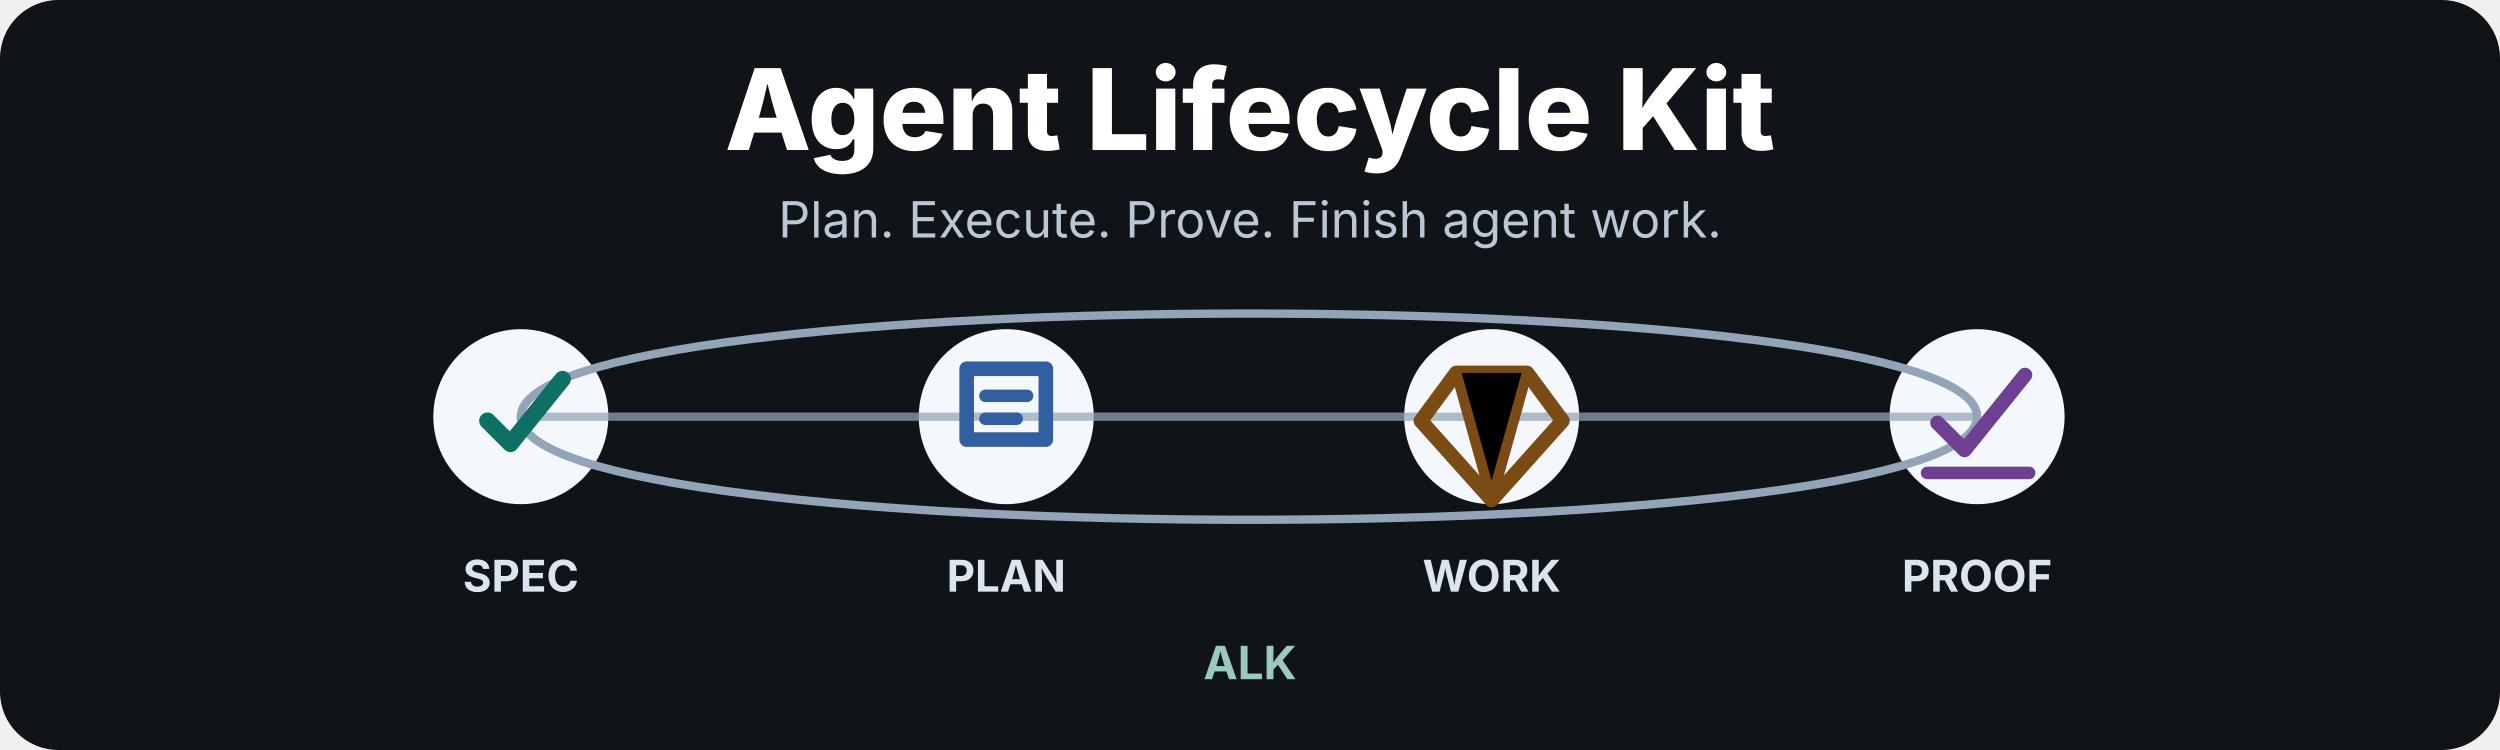
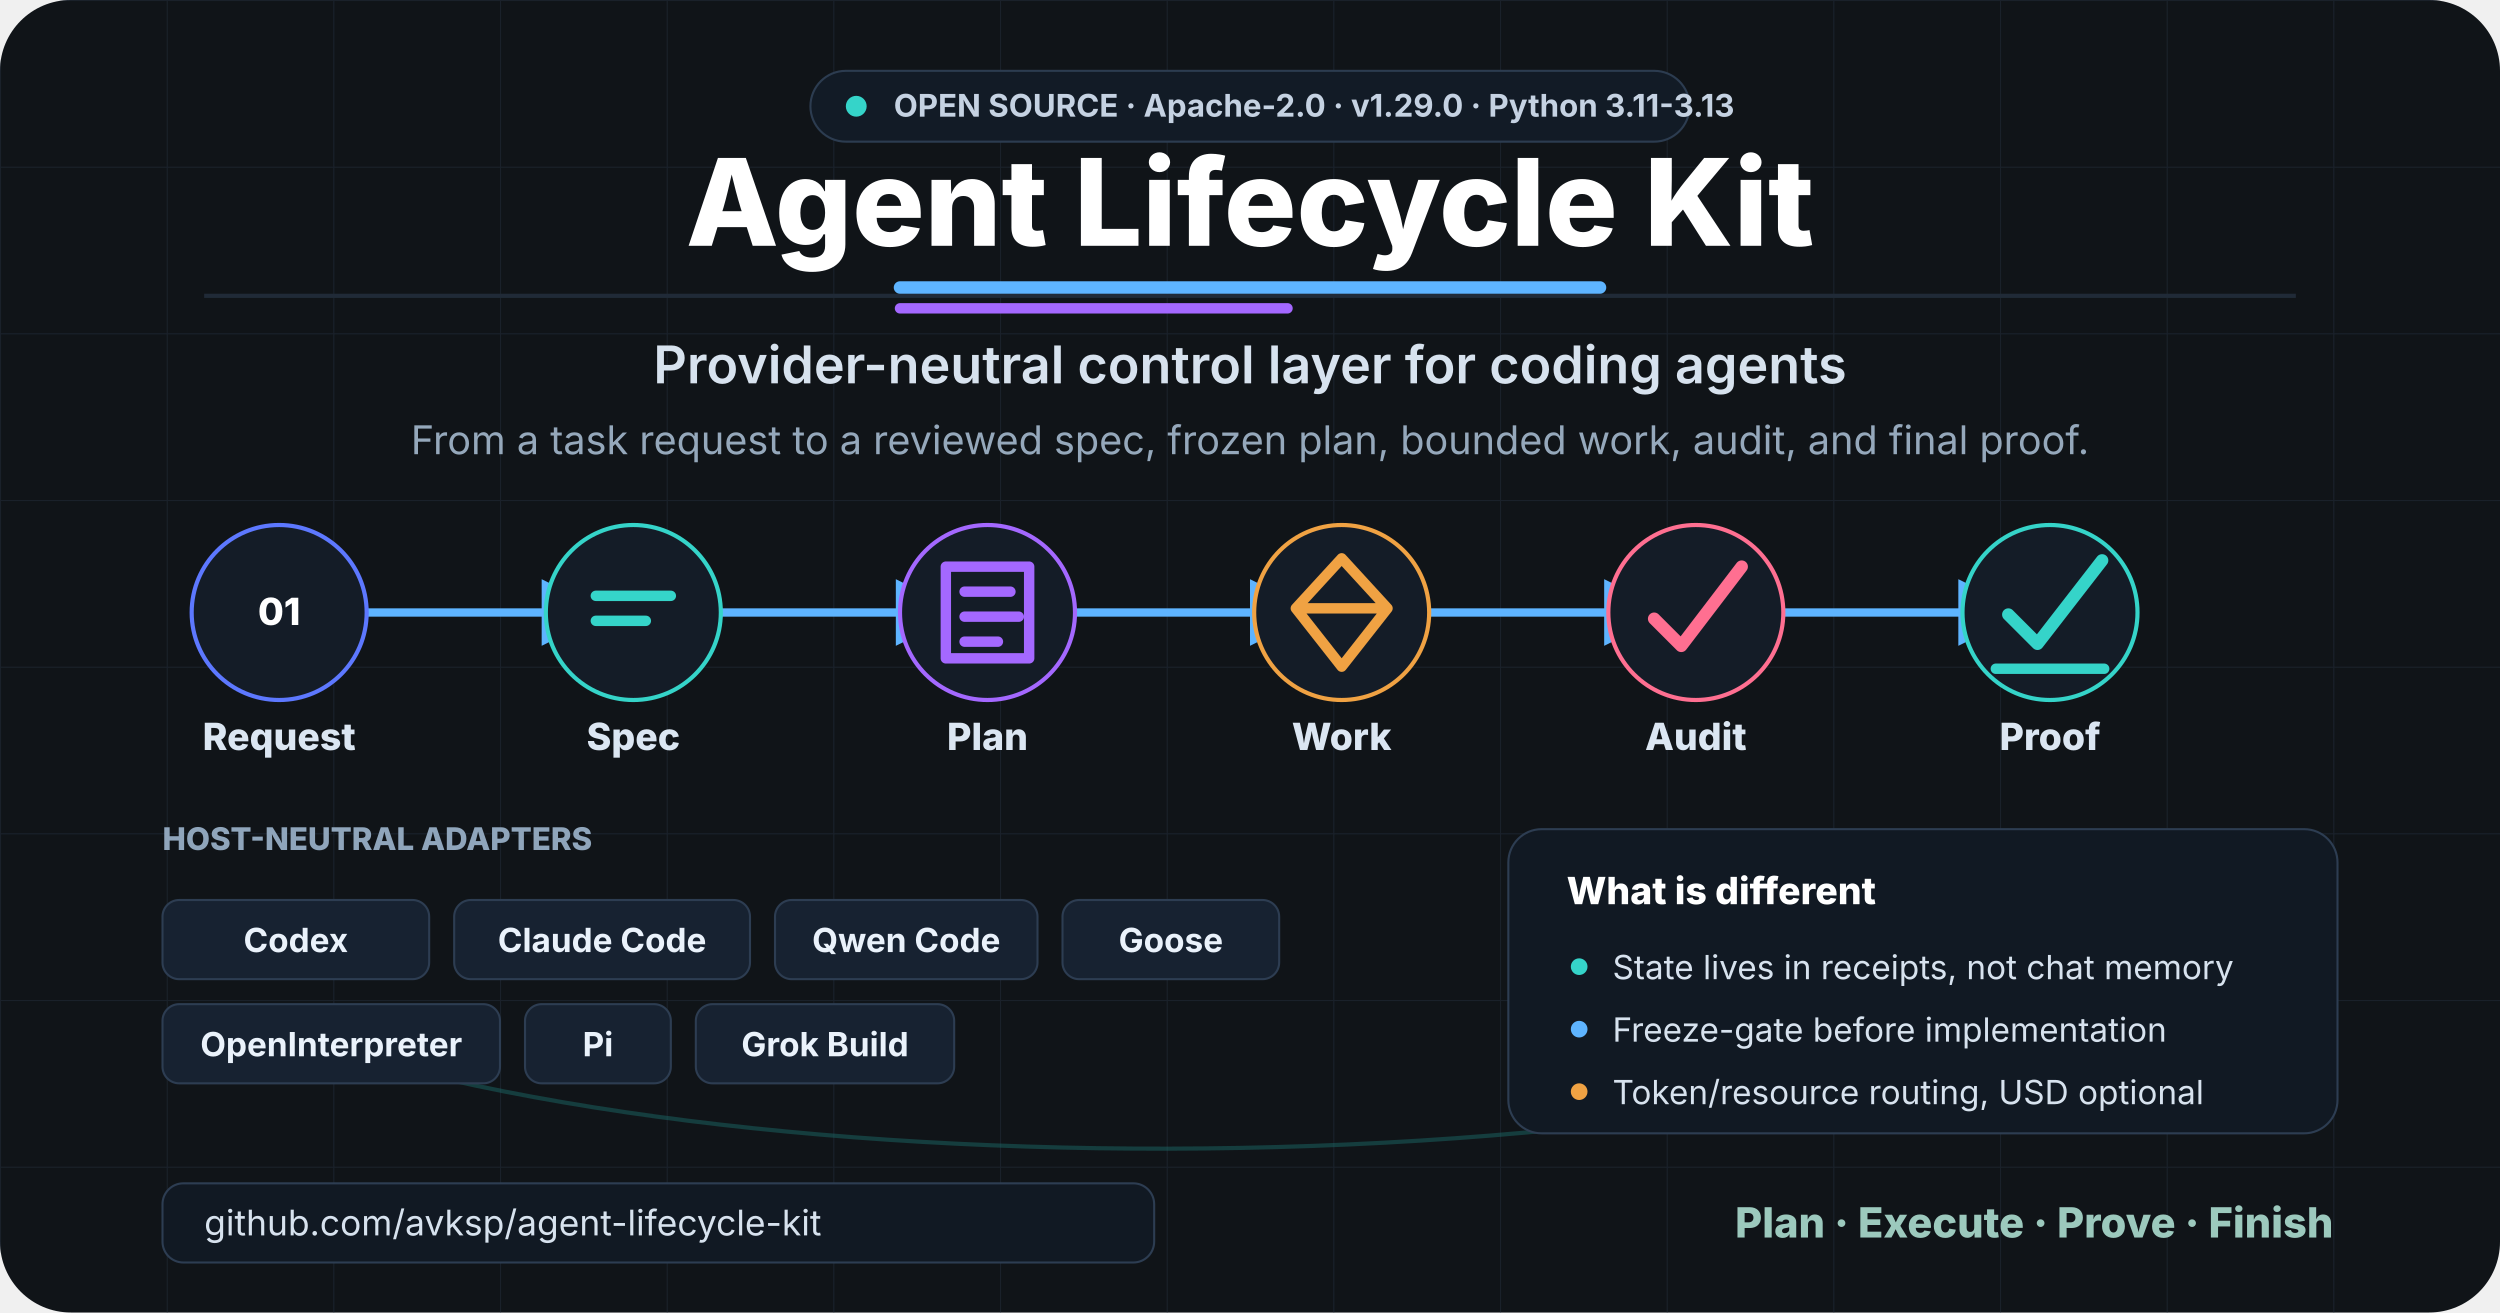
- <svg xmlns="http://www.w3.org/2000/svg" role="img" aria-labelledby="title desc" viewBox="0 0 1200 360">
-   <rect width="1200" height="360" rx="28" fill="#101418" />
+ <svg xmlns="http://www.w3.org/2000/svg" role="img" aria-labelledby="title desc" viewBox="0 0 1200 630">
+   <defs>
+     <pattern id="grid" width="80" height="80" patternUnits="userSpaceOnUse">
+       <path d="M80 0H0V80" fill="none" stroke="#263141" stroke-width="1" />
+     </pattern>
+     <marker id="arrow" markerWidth="12" markerHeight="12" refX="9" refY="6" orient="auto" markerUnits="strokeWidth">
+       <path d="M2 2l8 4-8 4z" fill="#5eb4ff" />
+     </marker>
+   </defs>
+   <rect width="1200" height="630" rx="34" fill="#101418" />
+   <rect width="1200" height="630" rx="34" fill="url(#grid)" opacity=".45" />
+   <path d="M120 490c220 86 728 86 960-28" fill="none" stroke="#1b6f6c" stroke-width="2" opacity=".45" />
+   <path d="M98 142h1004" stroke="#202a37" stroke-width="2" />
  <g font-family="Inter, ui-sans-serif, system-ui, -apple-system, BlinkMacSystemFont, 'Segoe UI', sans-serif">
-     <text x="600" y="72" text-anchor="middle" font-size="54" font-weight="800" fill="#ffffff">Agent Lifecycle Kit</text>
-     <text x="600" y="114" text-anchor="middle" font-size="24" fill="#b9c7d6">Plan. Execute. Prove. Finish agent work.</text>
-     <g fill="#f4f7fb">
-       <circle cx="250" cy="200" r="42" />
-       <circle cx="483" cy="200" r="42" />
-       <circle cx="716" cy="200" r="42" />
-       <circle cx="949" cy="200" r="42" />
+     <g transform="translate(389 34)">
+       <rect width="422" height="34" rx="17" fill="#121b26" stroke="#2c3c50" />
+       <circle cx="22" cy="17" r="5" fill="#35d4c9" />
+       <text x="40" y="22" font-size="15" font-weight="700" fill="#c5d2e2">OPEN SOURCE · Apache-2.0 · v1.29.0 · Python 3.11-3.13</text>
    </g>
-     <g fill="none" stroke="#93a4b8" stroke-width="4" stroke-linecap="round" stroke-linejoin="round">
-       <path d="M250 200c0-66 699-66 699 0s-699 66-699 0z" />
-       <path d="M250 200h699" opacity=".72" />
+     <text x="600" y="118" text-anchor="middle" font-size="58" font-weight="800" fill="#ffffff">Agent Lifecycle Kit</text>
+     <path d="M432 138h336" stroke="#5eb4ff" stroke-width="6" stroke-linecap="round" />
+     <path d="M432 148h186" stroke="#a468ff" stroke-width="5" stroke-linecap="round" />
+     <text x="600" y="184" text-anchor="middle" font-size="25" font-weight="600" fill="#d7e2ee">Provider-neutral control layer for coding agents</text>
+     <text x="600" y="218" text-anchor="middle" font-size="19" fill="#95a8bb">From a task request to a reviewed spec, frozen plan, bounded work, audit, and final proof.</text>
+     <g fill="none" stroke="#5eb4ff" stroke-width="4" stroke-linecap="round" marker-end="url(#arrow)">
+       <path d="M172 294h116" />
+       <path d="M342 294h116" />
+       <path d="M512 294h116" />
+       <path d="M682 294h116" />
+       <path d="M852 294h116" />
    </g>
-     <g>
-       <path d="M234 202l11 11 25-31" fill="none" stroke="#0e6f64" stroke-width="8" stroke-linecap="round" stroke-linejoin="round" />
-       <text x="250" y="284" text-anchor="middle" font-size="21" font-weight="700" fill="#dbe5ee">SPEC</text>
+     <g font-weight="800" text-anchor="middle">
+       <g>
+         <circle cx="134" cy="294" r="42" fill="#141c27" stroke="#5d78ff" stroke-width="2" />
+         <text x="134" y="300" font-size="18" fill="#ffffff">01</text>
+         <text x="134" y="360" font-size="18" fill="#dbe6f2">Request</text>
+       </g>
+       <g>
+         <circle cx="304" cy="294" r="42" fill="#141c27" stroke="#35d4c9" stroke-width="2" />
+         <path d="M286 286h36M286 298h24" stroke="#35d4c9" stroke-width="5" stroke-linecap="round" />
+         <text x="304" y="360" font-size="18" fill="#dbe6f2">Spec</text>
+       </g>
+       <g>
+         <circle cx="474" cy="294" r="42" fill="#141c27" stroke="#a468ff" stroke-width="2" />
+         <path d="M454 272h40v44h-40zM463 284h22M463 296h26M463 308h16" fill="none" stroke="#a468ff" stroke-width="5" stroke-linecap="round" stroke-linejoin="round" />
+         <text x="474" y="360" font-size="18" fill="#dbe6f2">Plan</text>
+       </g>
+       <g>
+         <circle cx="644" cy="294" r="42" fill="#141c27" stroke="#f0a243" stroke-width="2" />
+         <path d="M622 292l22-24 22 24-22 28zM622 292h44" fill="none" stroke="#f0a243" stroke-width="5" stroke-linejoin="round" />
+         <text x="644" y="360" font-size="18" fill="#dbe6f2">Work</text>
+       </g>
+       <g>
+         <circle cx="814" cy="294" r="42" fill="#141c27" stroke="#ff6f91" stroke-width="2" />
+         <path d="M794 297l13 13 29-38" fill="none" stroke="#ff6f91" stroke-width="6" stroke-linecap="round" stroke-linejoin="round" />
+         <text x="814" y="360" font-size="18" fill="#dbe6f2">Audit</text>
+       </g>
+       <g>
+         <circle cx="984" cy="294" r="42" fill="#141c27" stroke="#35d4c9" stroke-width="2" />
+         <path d="M964 295l14 14 31-40" fill="none" stroke="#35d4c9" stroke-width="6" stroke-linecap="round" stroke-linejoin="round" />
+         <path d="M958 321h52" stroke="#35d4c9" stroke-width="5" stroke-linecap="round" />
+         <text x="984" y="360" font-size="18" fill="#dbe6f2">Proof</text>
+       </g>
    </g>
-     <g>
-       <path d="M464 177h38v34h-38z" fill="none" stroke="#315f9f" stroke-width="7" stroke-linejoin="round" />
-       <path d="M473 190h20M473 201h15" stroke="#315f9f" stroke-width="6" stroke-linecap="round" />
-       <text x="483" y="284" text-anchor="middle" font-size="21" font-weight="700" fill="#dbe5ee">PLAN</text>
+     <g transform="translate(78 408)">
+       <text x="0" y="0" font-size="15" font-weight="800" fill="#8fa5bb">HOST-NEUTRAL ADAPTERS</text>
+       <g font-size="16" font-weight="700" fill="#eaf2fb">
+         <rect x="0" y="24" width="128" height="38" rx="8" fill="#172231" stroke="#2d3d52" />
+         <text x="64" y="49" text-anchor="middle">Codex</text>
+         <rect x="140" y="24" width="142" height="38" rx="8" fill="#172231" stroke="#2d3d52" />
+         <text x="211" y="49" text-anchor="middle">Claude Code</text>
+         <rect x="294" y="24" width="126" height="38" rx="8" fill="#172231" stroke="#2d3d52" />
+         <text x="357" y="49" text-anchor="middle">Qwen Code</text>
+         <rect x="432" y="24" width="104" height="38" rx="8" fill="#172231" stroke="#2d3d52" />
+         <text x="484" y="49" text-anchor="middle">Goose</text>
+         <rect x="0" y="74" width="162" height="38" rx="8" fill="#172231" stroke="#2d3d52" />
+         <text x="81" y="99" text-anchor="middle">OpenInterpreter</text>
+         <rect x="174" y="74" width="70" height="38" rx="8" fill="#172231" stroke="#2d3d52" />
+         <text x="209" y="99" text-anchor="middle">Pi</text>
+         <rect x="256" y="74" width="124" height="38" rx="8" fill="#172231" stroke="#2d3d52" />
+         <text x="318" y="99" text-anchor="middle">Grok Build</text>
+       </g>
    </g>
-     <g>
-       <path d="M699 179h34l17 23-34 38-34-38z" fill="none" stroke="#7a4b15" stroke-width="7" stroke-linejoin="round" />
-       <path d="M699 179l17 61 17-61" stroke="#7a4b15" stroke-width="5" stroke-linejoin="round" />
-       <text x="716" y="284" text-anchor="middle" font-size="21" font-weight="700" fill="#dbe5ee">WORK</text>
+     <g transform="translate(724 398)">
+       <rect width="398" height="146" rx="16" fill="#111923" stroke="#2d3d52" />
+       <text x="28" y="36" font-size="18" font-weight="800" fill="#ffffff">What is different</text>
+       <g font-size="16" fill="#d7e2ee">
+         <circle cx="34" cy="66" r="4" fill="#35d4c9" />
+         <text x="50" y="72">State lives in receipts, not chat memory</text>
+         <circle cx="34" cy="96" r="4" fill="#5eb4ff" />
+         <text x="50" y="102">Freeze-gate before implementation</text>
+         <circle cx="34" cy="126" r="4" fill="#f0a243" />
+         <text x="50" y="132">Token/resource routing, USD optional</text>
+       </g>
    </g>
-     <g>
-       <path d="M930 203l13 13 29-36" fill="none" stroke="#6f3f91" stroke-width="7" stroke-linecap="round" stroke-linejoin="round" />
-       <path d="M925 227h49" stroke="#6f3f91" stroke-width="6" stroke-linecap="round" />
-       <text x="949" y="284" text-anchor="middle" font-size="21" font-weight="700" fill="#dbe5ee">PROOF</text>
+     <g transform="translate(78 568)">
+       <rect width="476" height="38" rx="10" fill="#111923" stroke="#2d3d52" />
+       <text x="20" y="25" font-size="17" fill="#d7e2ee">github.com/avksp/agent-lifecycle-kit</text>
    </g>
-     <text x="600" y="326" text-anchor="middle" font-size="22" font-weight="700" fill="#9cc9bd">ALK</text>
+     <text x="1120" y="594" text-anchor="end" font-size="20" font-weight="800" fill="#9cc9bd">Plan · Execute · Prove · Finish</text>
  </g>
</svg>
